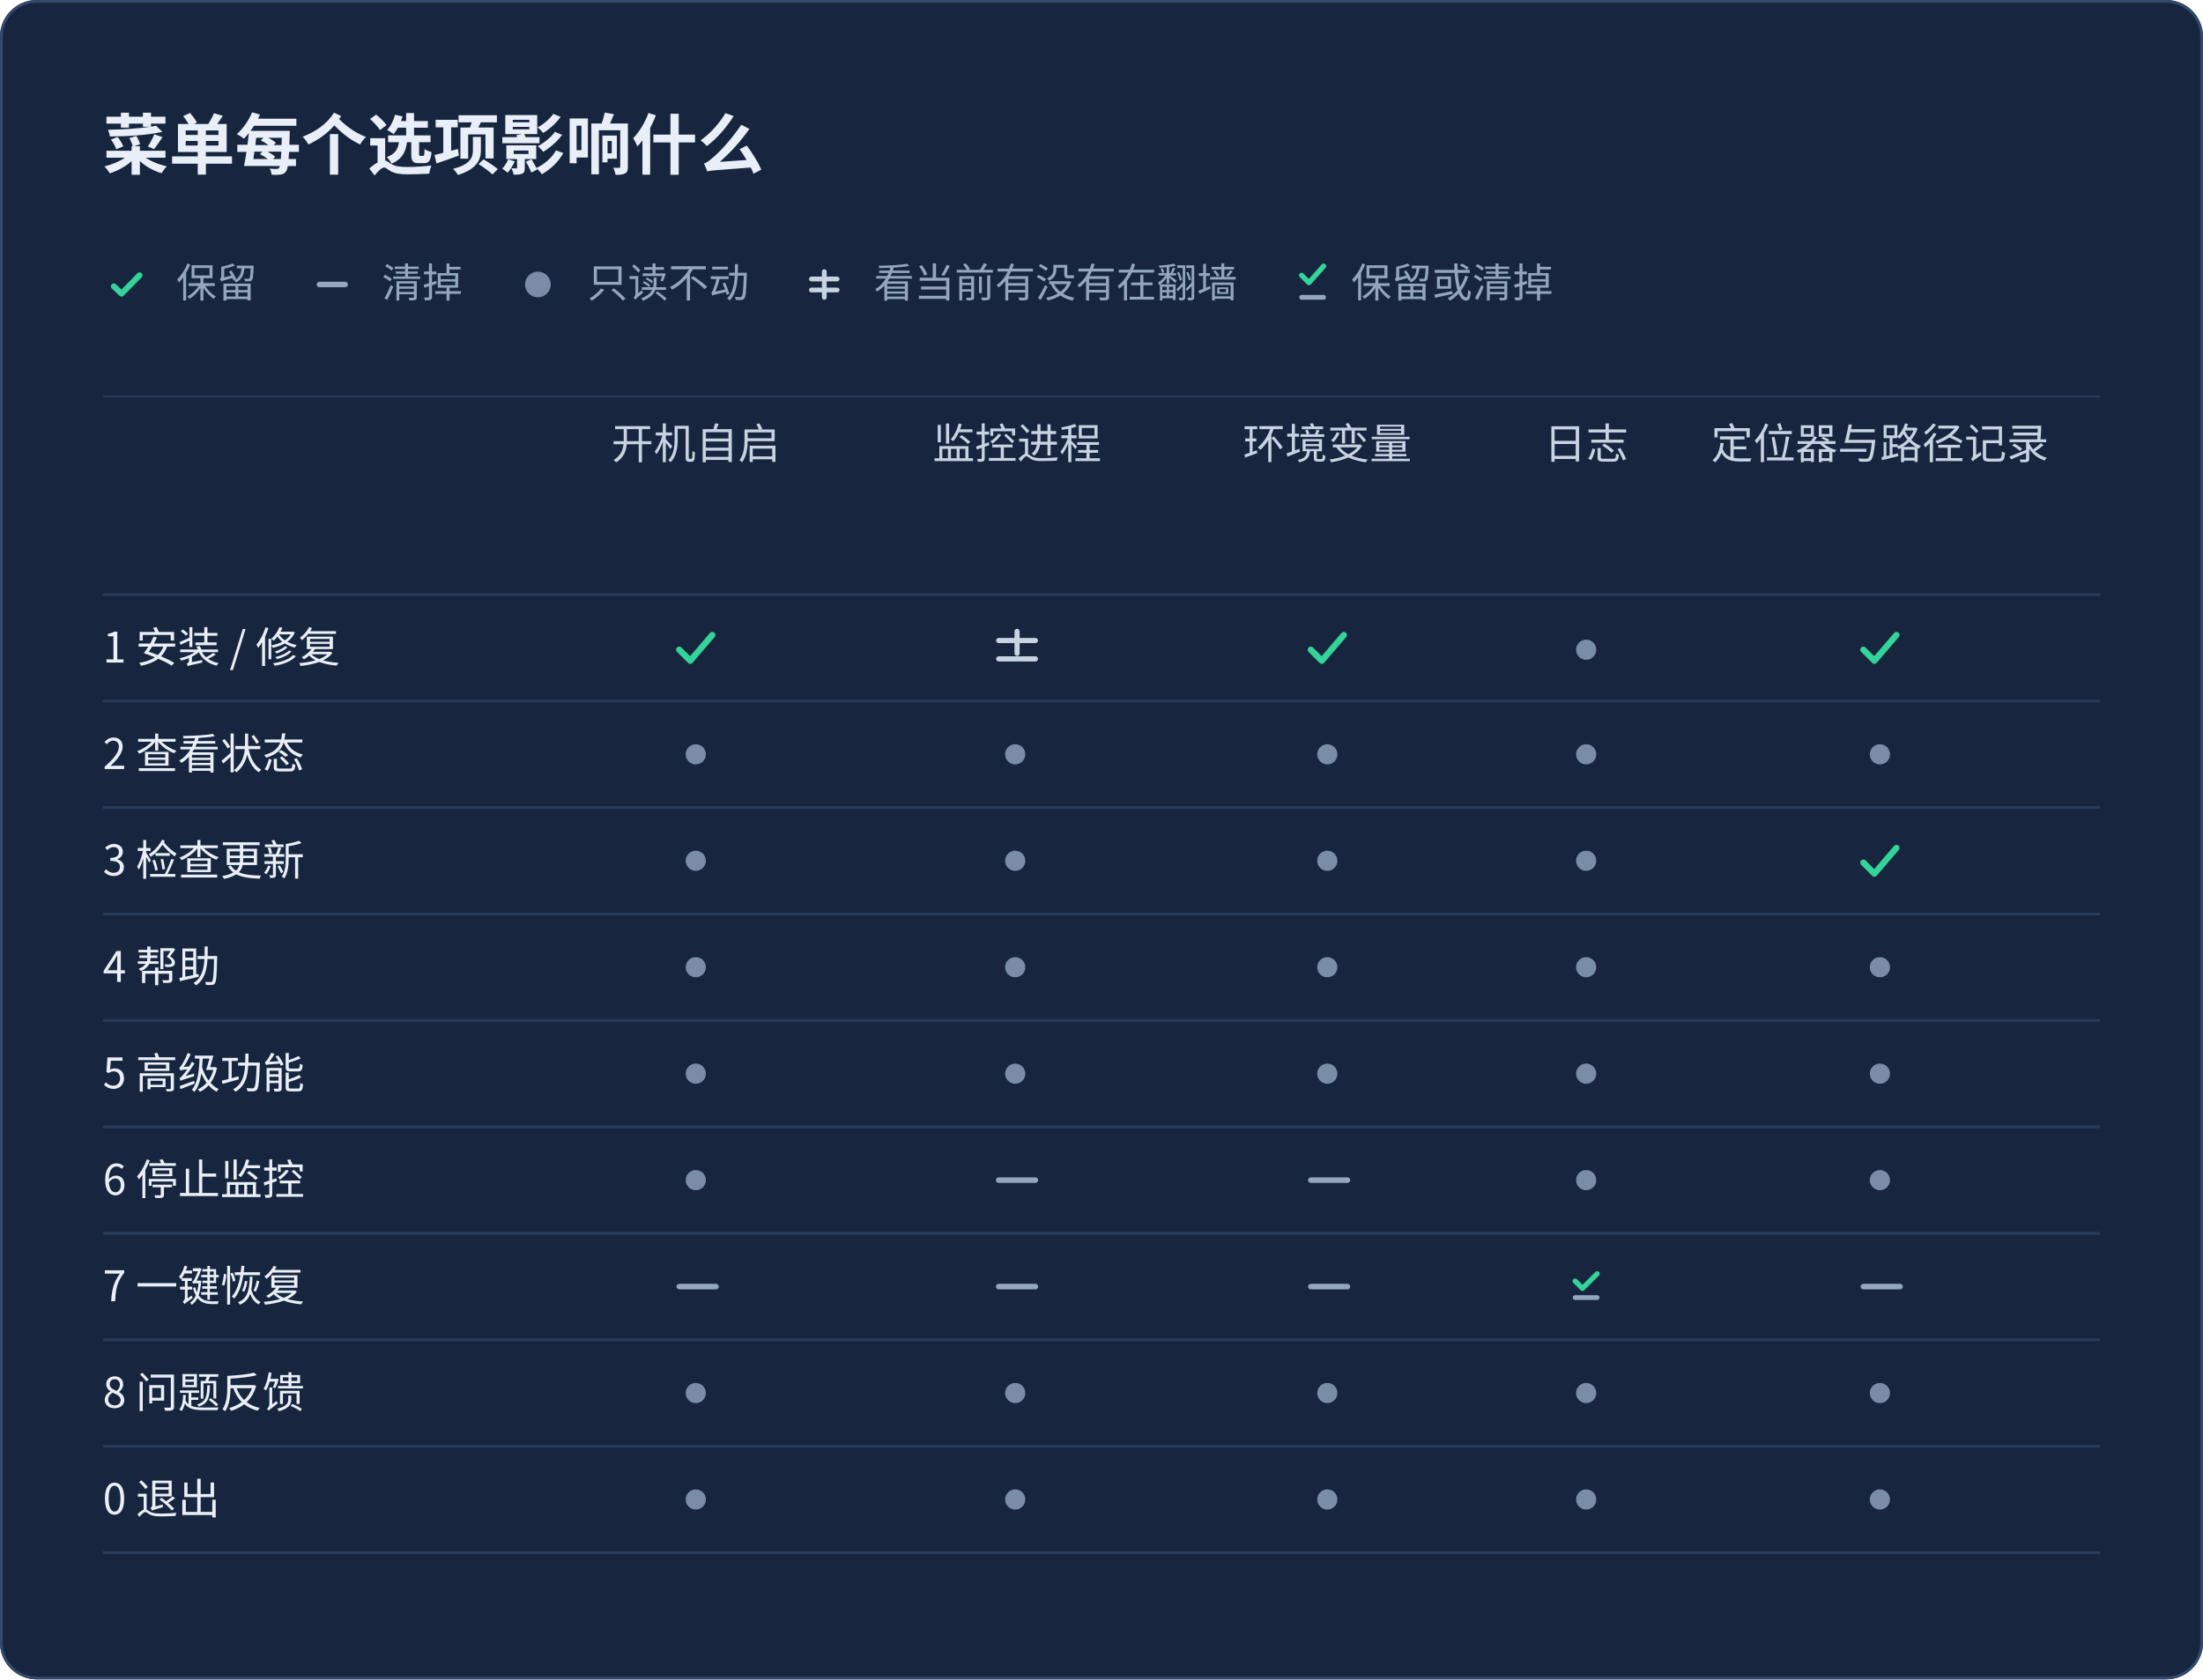
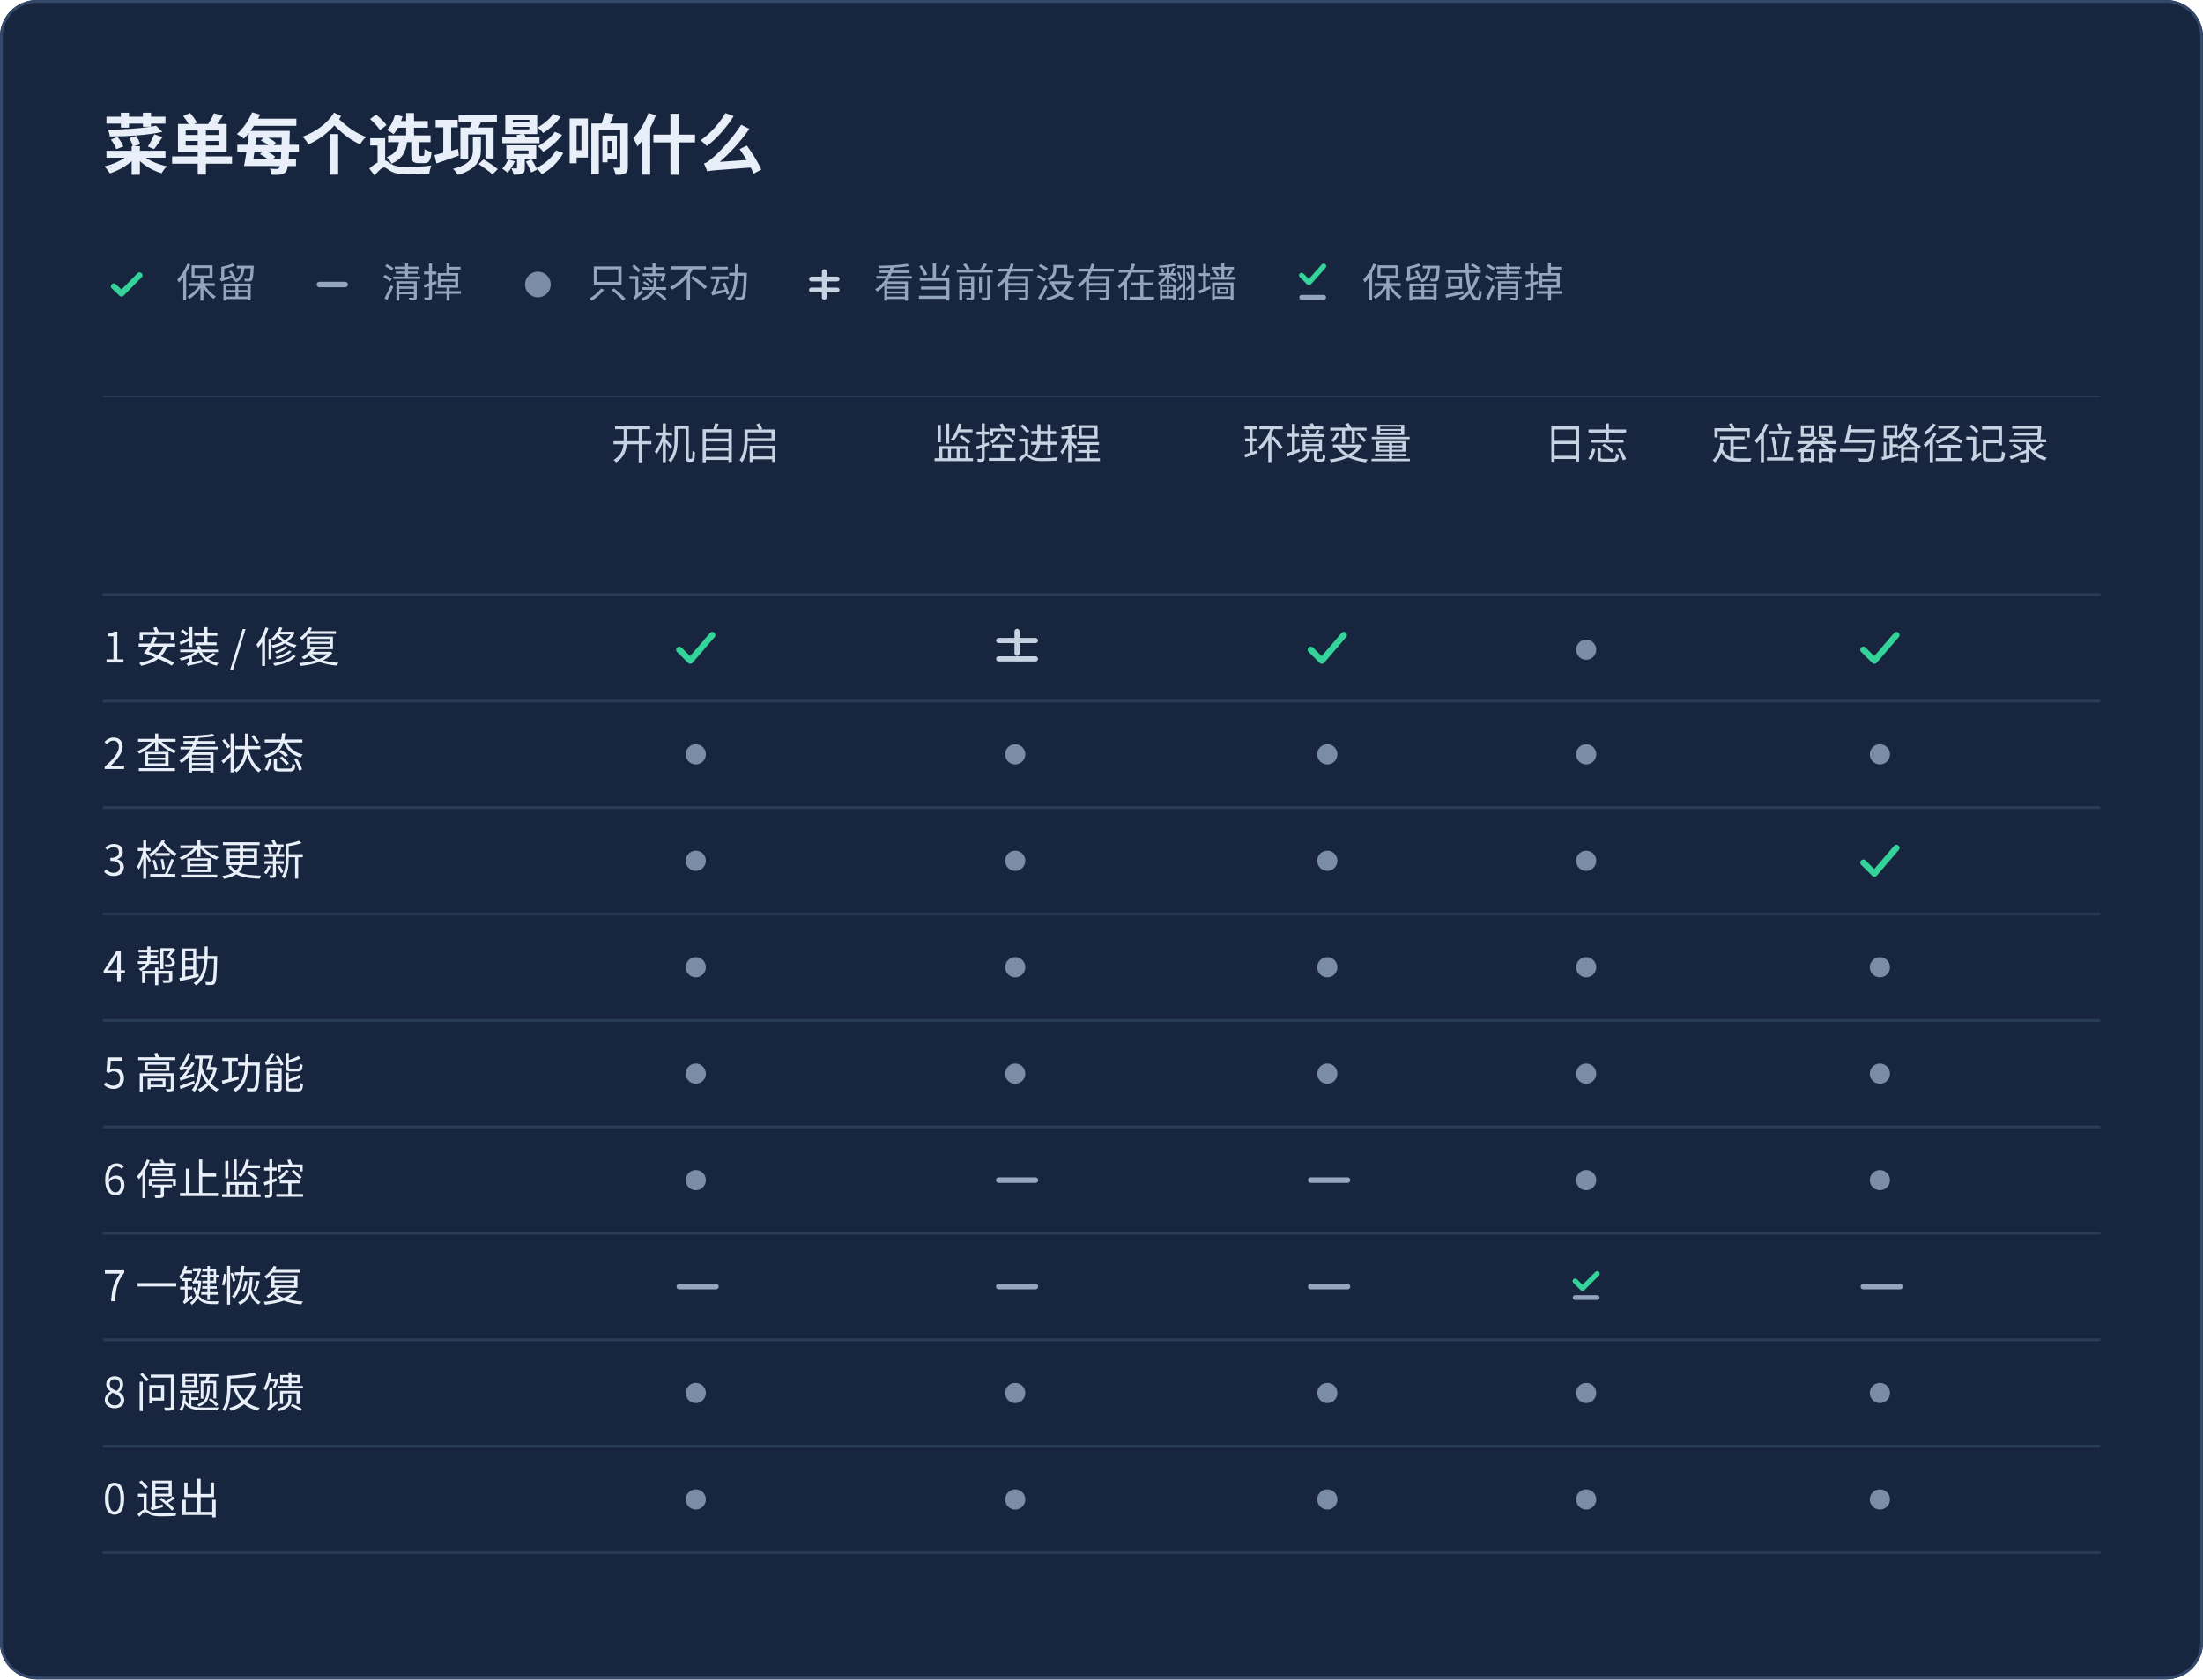
<svg xmlns="http://www.w3.org/2000/svg" width="1200" height="915" viewBox="0 0 1200 915" role="img" aria-labelledby="buttonsTitle buttonsDesc" font-family="-apple-system, BlinkMacSystemFont, 'Segoe UI', 'PingFang SC', 'Microsoft YaHei', 'Noto Sans CJK SC', sans-serif">
  <rect width="1200" height="915" rx="20" fill="#17263E" />
  <rect x="0.75" y="0.75" width="1198.5" height="913.5" rx="19.25" fill="none" stroke="#33486B" stroke-width="1.5" />
  <g id="heading">
    <text x="56" y="92" font-size="36" font-weight="700" fill="#E9EFF8">菜单每个选项影响什么</text>
  </g>
  <g id="legend">
    <g data-cx="69">
      <path d="M62 156 L66.2 160 L76 150" fill="none" stroke="#34D399" stroke-width="3.2" stroke-linecap="round" stroke-linejoin="round" />
    </g>
    <text x="96" y="162" font-size="22" fill="#94A6BE" textLength="44" lengthAdjust="spacing">保留</text>
    <g data-cx="181">
      <path d="M174 155H188" fill="none" stroke="#94A6BE" stroke-width="3" stroke-linecap="round" />
    </g>
    <text x="208" y="162" font-size="22" fill="#94A6BE" textLength="44" lengthAdjust="spacing">清掉</text>
    <g data-cx="293">
      <circle cx="293" cy="155" r="7" fill="#7A8CA6" />
    </g>
    <text x="320" y="162" font-size="22" fill="#94A6BE" textLength="88" lengthAdjust="spacing">只读不动</text>
    <g data-cx="449">
      <path d="M442 152 H456 M449 148 V162 M442 158 H456" fill="none" stroke="#C7D3E3" stroke-width="2.6" stroke-linecap="round" />
    </g>
    <text x="476" y="162" font-size="22" fill="#94A6BE" textLength="198" lengthAdjust="spacing">看当前有没有在翻墙</text>
    <g data-cx="715">
      <path d="M709 150 L713 154 L721 145" fill="none" stroke="#34D399" stroke-width="2.8" stroke-linecap="round" stroke-linejoin="round" />
      <path d="M709 162 H721" fill="none" stroke="#94A6BE" stroke-width="2.6" stroke-linecap="round" />
    </g>
-     <text x="736" y="162" font-size="22" fill="#94A6BE" textLength="110" lengthAdjust="spacing">保留或清掉</text>
+     <text x="742" y="162" font-size="22" fill="#94A6BE" textLength="110" lengthAdjust="spacing">保留或清掉</text>
  </g>
  <g id="column-labels" font-size="23" fill="#C7D3E3" text-anchor="middle">
    <text x="379" y="250">开机自启</text>
    <text x="554" y="250">监控进程</text>
    <text x="723" y="250">环境变量</text>
    <text x="864" y="250">日志</text>
    <text x="1024" y="250">定位器与路径记录</text>
  </g>
  <g id="table-frame" stroke="#2A3B58">
    <path d="M56 216H1144" />
    <path d="M56 324H1144" stroke="#33486B" />
    <path d="M56 846H1144" />
  </g>
  <g id="row-labels" font-size="23" fill="#E9EFF8">
    <text x="56" y="361">1 安装 / 修复</text>
    <text x="56" y="419">2 查看状态</text>
    <text x="56" y="477">3 检查更新</text>
    <text x="56" y="535">4 帮助</text>
    <text x="56" y="593">5 高级功能</text>
    <text x="56" y="651">6 停止监控</text>
    <text x="56" y="709">7 一键恢复</text>
    <text x="56" y="767">8 问题反馈</text>
    <text x="56" y="825">0 退出</text>
  </g>
  <g id="row-lines" stroke="#2A3B58" stroke-width="1.5">
    <path d="M56 324H1144M56 382H1144M56 440H1144M56 498H1144M56 556H1144M56 614H1144M56 672H1144M56 730H1144M56 788H1144M56 846H1144" />
  </g>
  <g id="marks">
    <path d="M370 354L376 360L388 346" fill="none" stroke="#34D399" stroke-width="3.4" stroke-linecap="round" stroke-linejoin="round" />
    <path d="M544 349H564M554 344V356M544 359H564" fill="none" stroke="#C7D3E3" stroke-width="2.8" stroke-linecap="round" />
    <path d="M714 354L720 360L732 346" fill="none" stroke="#34D399" stroke-width="3.4" stroke-linecap="round" stroke-linejoin="round" />
    <circle cx="864" cy="354" r="5.5" fill="#7A8CA6" />
    <path d="M1015 354L1021 360L1033 346" fill="none" stroke="#34D399" stroke-width="3.4" stroke-linecap="round" stroke-linejoin="round" />
    <circle cx="379" cy="411" r="5.5" fill="#7A8CA6" />
    <circle cx="553" cy="411" r="5.5" fill="#7A8CA6" />
    <circle cx="723" cy="411" r="5.5" fill="#7A8CA6" />
    <circle cx="864" cy="411" r="5.5" fill="#7A8CA6" />
    <circle cx="1024" cy="411" r="5.5" fill="#7A8CA6" />
    <circle cx="379" cy="469" r="5.5" fill="#7A8CA6" />
    <circle cx="553" cy="469" r="5.5" fill="#7A8CA6" />
    <circle cx="723" cy="469" r="5.5" fill="#7A8CA6" />
    <circle cx="864" cy="469" r="5.5" fill="#7A8CA6" />
    <path d="M1015 470L1021 476L1033 462" fill="none" stroke="#34D399" stroke-width="3.4" stroke-linecap="round" stroke-linejoin="round" />
    <circle cx="379" cy="527" r="5.5" fill="#7A8CA6" />
    <circle cx="553" cy="527" r="5.5" fill="#7A8CA6" />
    <circle cx="723" cy="527" r="5.5" fill="#7A8CA6" />
    <circle cx="864" cy="527" r="5.5" fill="#7A8CA6" />
    <circle cx="1024" cy="527" r="5.5" fill="#7A8CA6" />
    <circle cx="379" cy="585" r="5.5" fill="#7A8CA6" />
    <circle cx="553" cy="585" r="5.5" fill="#7A8CA6" />
    <circle cx="723" cy="585" r="5.5" fill="#7A8CA6" />
    <circle cx="864" cy="585" r="5.5" fill="#7A8CA6" />
    <circle cx="1024" cy="585" r="5.5" fill="#7A8CA6" />
    <circle cx="379" cy="643" r="5.5" fill="#7A8CA6" />
    <path d="M544 643H564" fill="none" stroke="#94A6BE" stroke-width="3" stroke-linecap="round" />
    <path d="M714 643H734" fill="none" stroke="#94A6BE" stroke-width="3" stroke-linecap="round" />
    <circle cx="864" cy="643" r="5.5" fill="#7A8CA6" />
    <circle cx="1024" cy="643" r="5.5" fill="#7A8CA6" />
    <path d="M370 701H390" fill="none" stroke="#94A6BE" stroke-width="3" stroke-linecap="round" />
    <path d="M544 701H564" fill="none" stroke="#94A6BE" stroke-width="3" stroke-linecap="round" />
    <path d="M714 701H734" fill="none" stroke="#94A6BE" stroke-width="3" stroke-linecap="round" />
    <g data-cy="701">
      <path d="M858 698 L862 702 L870 694" fill="none" stroke="#34D399" stroke-width="2.8" stroke-linecap="round" stroke-linejoin="round" />
      <path d="M858 707 H870" fill="none" stroke="#94A6BE" stroke-width="2.6" stroke-linecap="round" />
    </g>
    <path d="M1015 701H1035" fill="none" stroke="#94A6BE" stroke-width="3" stroke-linecap="round" />
    <circle cx="379" cy="759" r="5.5" fill="#7A8CA6" />
    <circle cx="553" cy="759" r="5.5" fill="#7A8CA6" />
    <circle cx="723" cy="759" r="5.5" fill="#7A8CA6" />
    <circle cx="864" cy="759" r="5.5" fill="#7A8CA6" />
    <circle cx="1024" cy="759" r="5.5" fill="#7A8CA6" />
    <circle cx="379" cy="817" r="5.5" fill="#7A8CA6" />
    <circle cx="553" cy="817" r="5.5" fill="#7A8CA6" />
    <circle cx="723" cy="817" r="5.5" fill="#7A8CA6" />
    <circle cx="864" cy="817" r="5.5" fill="#7A8CA6" />
    <circle cx="1024" cy="817" r="5.5" fill="#7A8CA6" />
  </g>
</svg>
